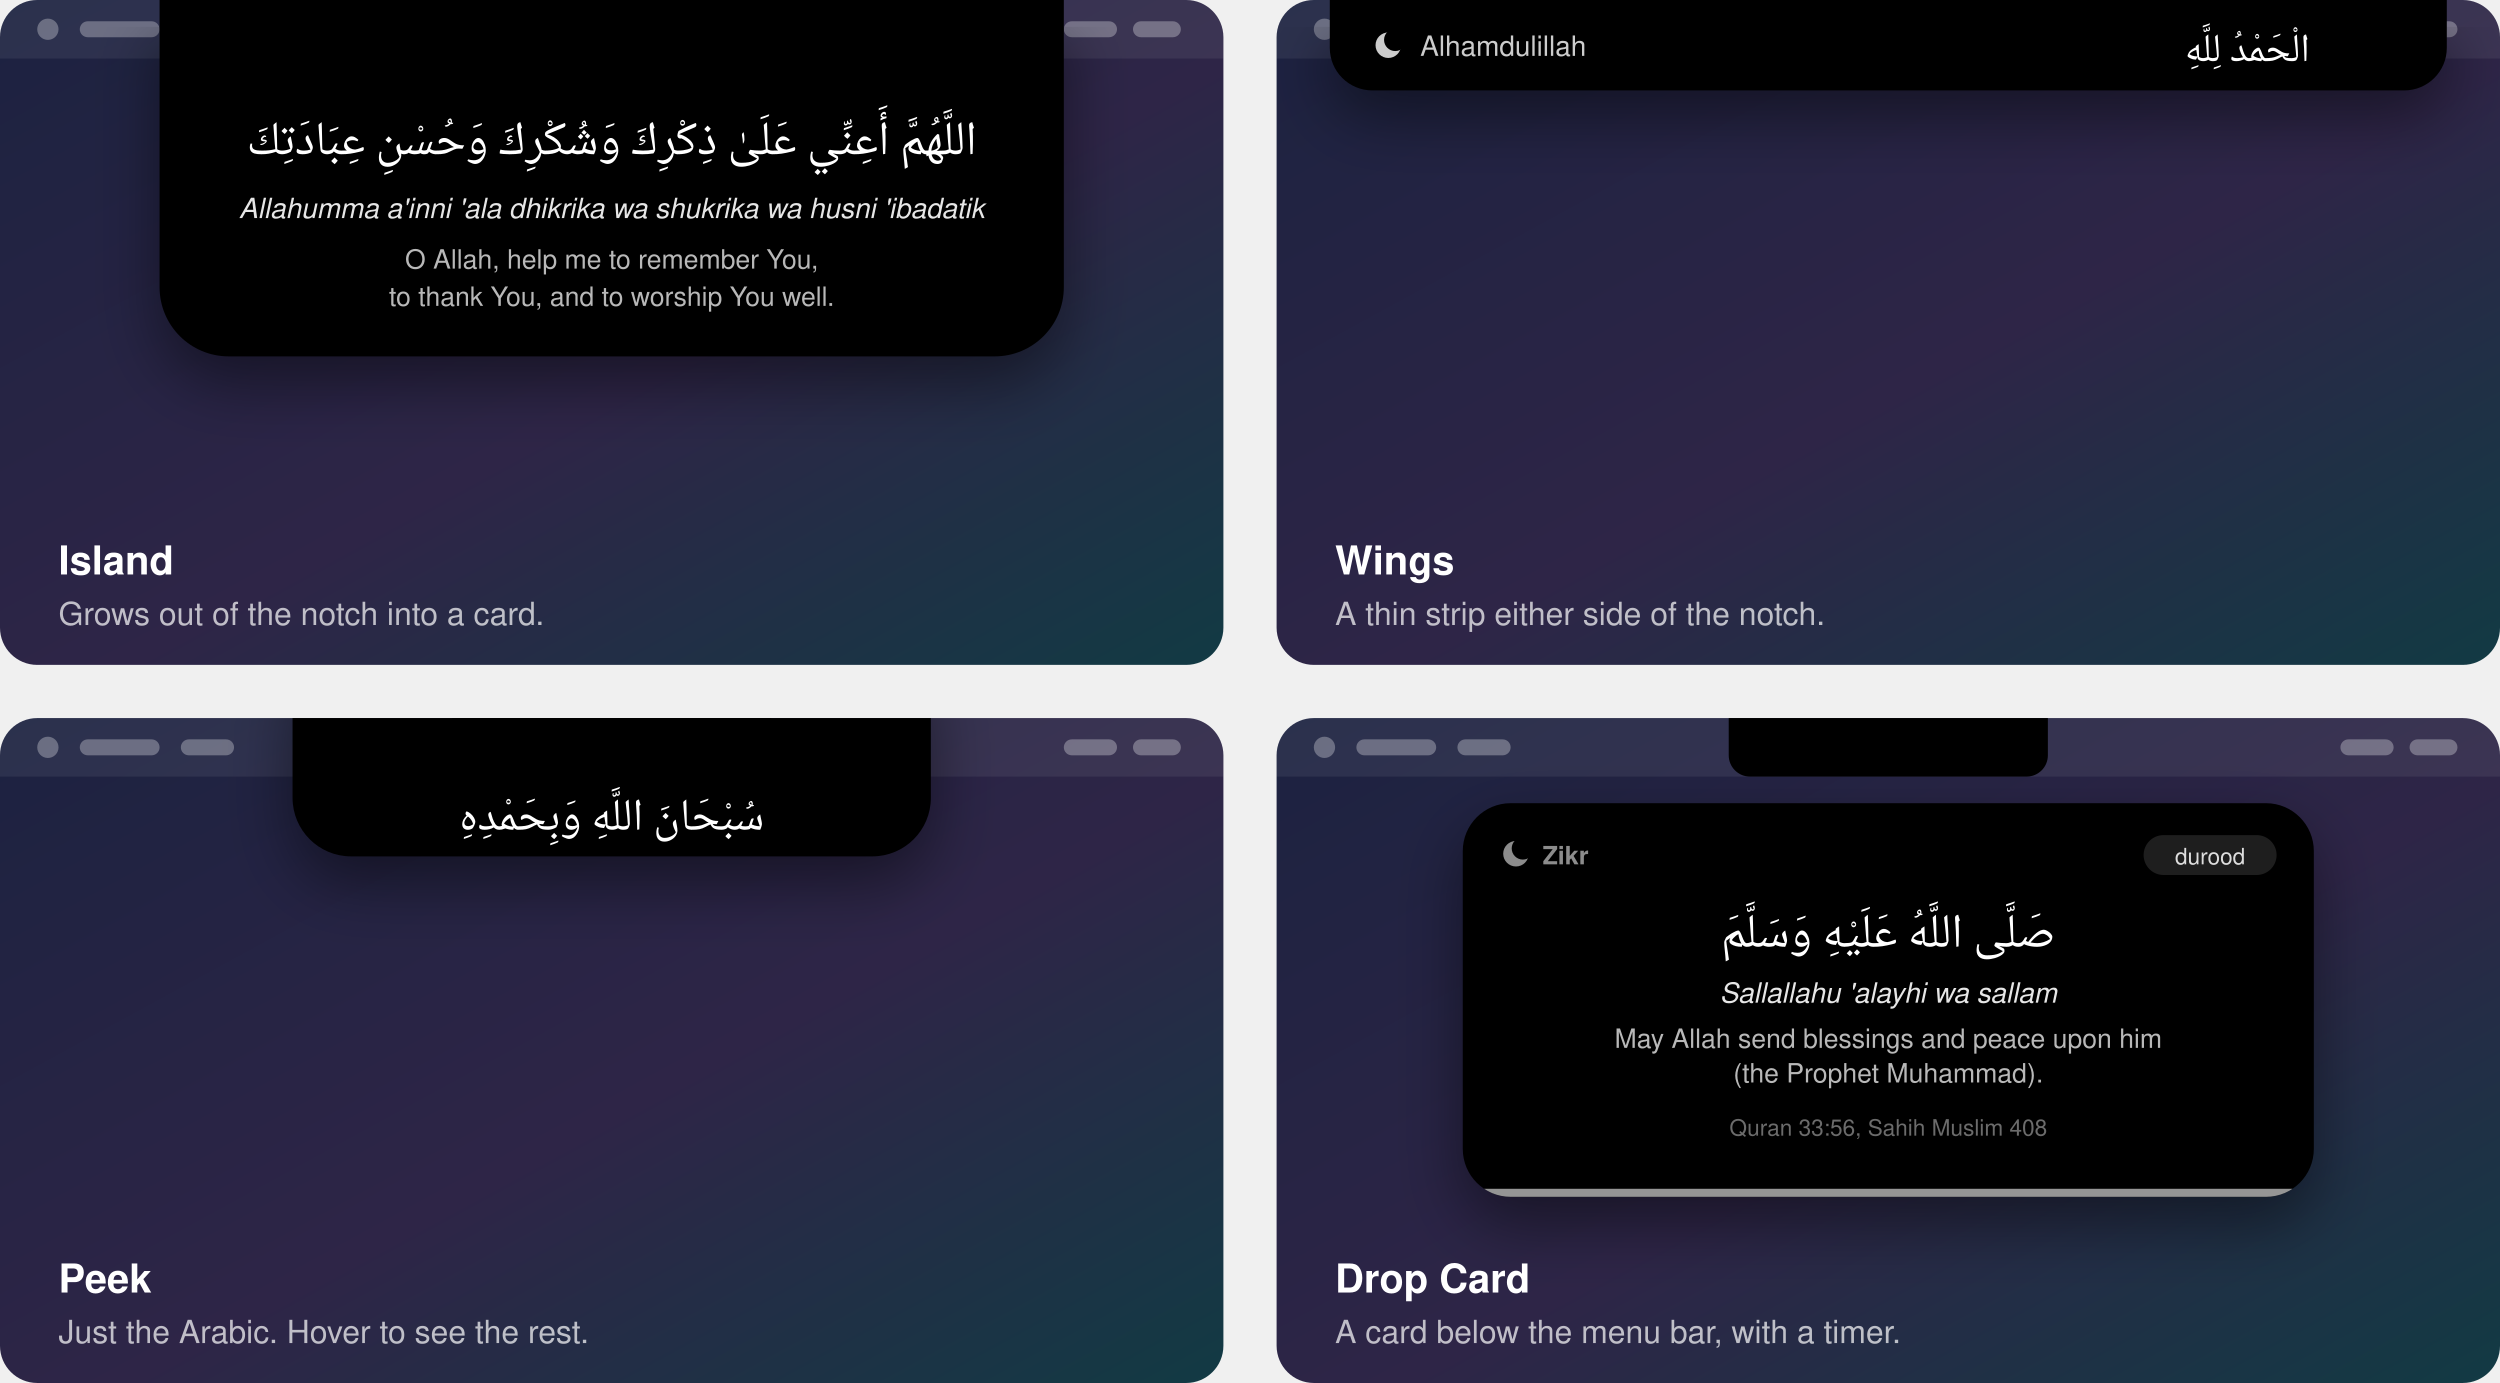
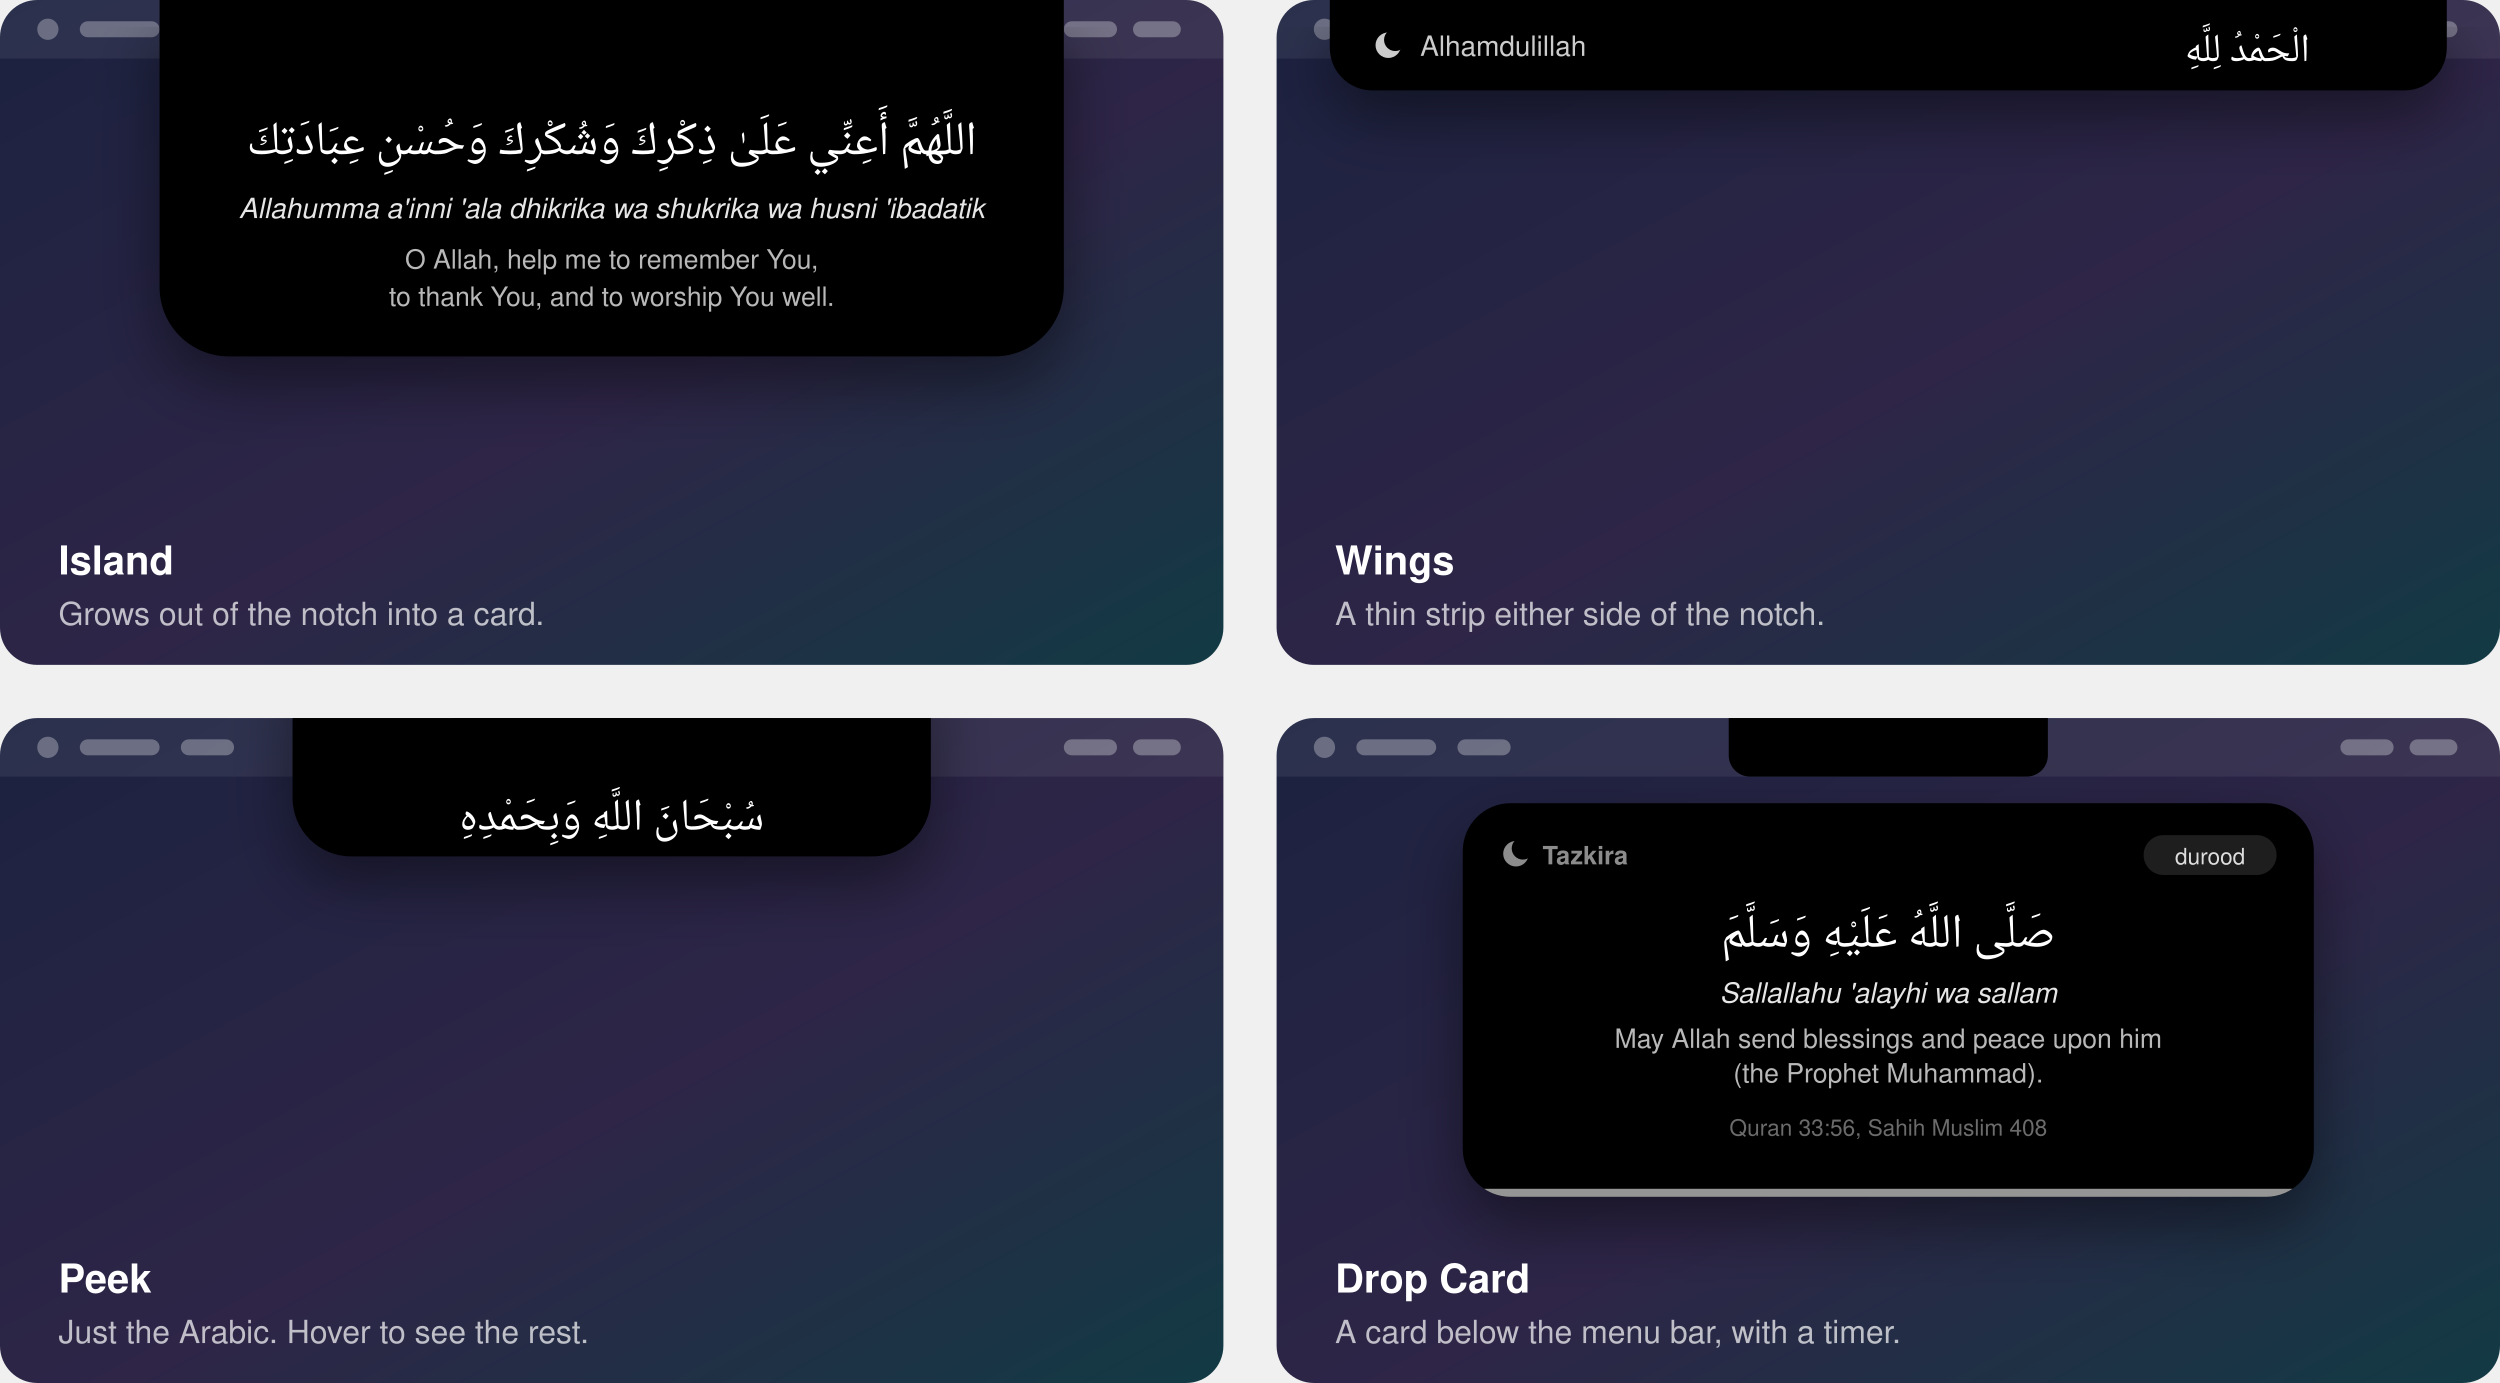
<svg xmlns="http://www.w3.org/2000/svg" xmlns:xlink="http://www.w3.org/1999/xlink" viewBox="0 0 940 520" width="940" height="520" role="img" aria-label="The four Pill Styles: Island, Wings, Peek and Drop Card">
  <defs>
    <linearGradient id="wall" x1="0" y1="0" x2="1" y2="1">
      <stop offset="0" stop-color="#1c2240" />
      <stop offset="0.55" stop-color="#2e2547" />
      <stop offset="1" stop-color="#123a44" />
    </linearGradient>
    <clipPath id="panel">
      <rect width="460" height="250" rx="14" />
    </clipPath>
    <clipPath id="card">
      <rect x="70" y="32" width="320" height="148" rx="18" />
    </clipPath>
    <filter id="shadow" x="-30%" y="-30%" width="160%" height="180%">
      <feDropShadow dx="0" dy="10" stdDeviation="12" flood-color="#000" flood-opacity="0.45" />
    </filter>
    <mask id="cm" maskUnits="userSpaceOnUse" x="-10" y="-10" width="20" height="20">
      <rect x="-10" y="-10" width="20" height="20" fill="#fff" />
      <circle cx="2.6" cy="-2" r="4.2" fill="#000" />
    </mask>
    <g id="crescent">
      <circle r="4.8" fill="#fff" mask="url(#cm)" />
    </g>
    <g id="screen">
      <rect width="460" height="250" fill="url(#wall)" />
      <rect width="460" height="22" fill="#fff" fill-opacity="0.07" />
      <circle cx="18" cy="11" r="4" fill="#fff" fill-opacity="0.3" />
      <rect x="30" y="8" width="30" height="6" rx="3" fill="#fff" fill-opacity="0.3" />
      <rect x="68" y="8" width="20" height="6" rx="3" fill="#fff" fill-opacity="0.3" />
      <rect x="400" y="8" width="20" height="6" rx="3" fill="#fff" fill-opacity="0.3" />
      <rect x="426" y="8" width="18" height="6" rx="3" fill="#fff" fill-opacity="0.3" />
      <rect x="170" y="-20" width="120" height="42" rx="8" fill="#000" />
    </g>
    <style>
      .ar { font-family: 'Amiri', 'Geeza Pro', 'Noto Naskh Arabic', 'Scheherazade New', 'Traditional Arabic', serif; fill: #fff; }
      .ui { font-family: -apple-system, 'SF Pro Text', 'Segoe UI', Helvetica, Arial, sans-serif; fill: #fff; }
      .tr { font-size: 10.5px; font-style: italic; font-weight: 500; fill-opacity: 0.9; }
      .mn { font-size: 10px; fill-opacity: 0.72; }
      .name { font-size: 15px; font-weight: 700; }
      .cap { font-size: 12px; fill-opacity: 0.7; }
    </style>
  </defs>
  <g clip-path="url(#panel)">
    <use xlink:href="#screen" href="#screen" />
    <rect x="60" y="-30" width="340" height="164" rx="26" fill="#000" filter="url(#shadow)" />
    <g text-anchor="middle">
      <text x="230" y="58" class="ar" font-size="18" direction="rtl">اللَّهُمَّ أَعِنِّي عَلَىٰ ذِكْرِكَ وَشُكْرِكَ وَحُسْنِ عِبَادَتِكَ</text>
      <text x="230" y="82" class="ui tr">Allahumma a'inni 'ala dhikrika wa shukrika wa husni 'ibadatik</text>
      <text x="230" y="101" class="ui mn">O Allah, help me to remember You,</text>
      <text x="230" y="115" class="ui mn">to thank You, and to worship You well.</text>
    </g>
    <text x="22" y="216" class="ui name">Island</text>
    <text x="22" y="235" class="ui cap">Grows out of the notch into a card.</text>
  </g>
  <g transform="translate(480 0)">
    <g clip-path="url(#panel)">
      <use xlink:href="#screen" href="#screen" />
      <rect x="20" y="-30" width="420" height="64" rx="16" fill="#000" filter="url(#shadow)" />
      <use xlink:href="#crescent" href="#crescent" x="42" y="17" opacity="0.8" />
      <text x="54" y="21" class="ui" font-size="10.5" fill-opacity="0.8">Alhamdulillah</text>
      <text x="365" y="23" class="ar" font-size="15" text-anchor="middle" direction="rtl">الْحَمْدُ لِلَّهِ</text>
      <text x="22" y="216" class="ui name">Wings</text>
      <text x="22" y="235" class="ui cap">A thin strip either side of the notch.</text>
    </g>
  </g>
  <g transform="translate(0 270)">
    <g clip-path="url(#panel)">
      <use xlink:href="#screen" href="#screen" />
      <rect x="110" y="-30" width="240" height="82" rx="22" fill="#000" filter="url(#shadow)" />
      <text x="230" y="42" class="ar" font-size="17" text-anchor="middle" direction="rtl">سُبْحَانَ اللَّهِ وَبِحَمْدِهِ</text>
      <text x="22" y="216" class="ui name">Peek</text>
      <text x="22" y="235" class="ui cap">Just the Arabic. Hover to see the rest.</text>
    </g>
  </g>
  <g transform="translate(480 270)">
    <g clip-path="url(#panel)">
      <use xlink:href="#screen" href="#screen" />
      <rect x="70" y="32" width="320" height="148" rx="18" fill="#000" filter="url(#shadow)" />
      <use xlink:href="#crescent" href="#crescent" x="90" y="51" opacity="0.55" />
-       <text x="100" y="55" class="ui" font-size="9.5" font-weight="600" fill-opacity="0.55">Zikr</text>
+       <text x="100" y="55" class="ui" font-size="9.5" font-weight="600" fill-opacity="0.55">Tazkira</text>
      <rect x="326" y="44" width="50" height="15" rx="7.5" fill="#fff" fill-opacity="0.12" />
      <text x="351" y="55" class="ui" font-size="8.5" font-weight="500" fill-opacity="0.85" text-anchor="middle">durood</text>
      <g text-anchor="middle">
        <text x="230" y="86" class="ar" font-size="18" direction="rtl">صَلَّى اللَّهُ عَلَيْهِ وَسَلَّمَ</text>
        <text x="230" y="107" class="ui tr">Sallallahu 'alayhi wa sallam</text>
        <text x="230" y="124" class="ui mn">May Allah send blessings and peace upon him</text>
        <text x="230" y="137" class="ui mn">(the Prophet Muhammad).</text>
        <text x="230" y="157" class="ui" font-size="8.5" fill-opacity="0.42">Quran 33:56, Sahih Muslim 408</text>
      </g>
      <g clip-path="url(#card)">
        <rect x="70" y="177" width="320" height="3" fill="#fff" fill-opacity="0.08" />
        <rect x="70" y="177" width="320" height="3" fill="#fff" fill-opacity="0.55">
          <animate attributeName="width" dur="8s" repeatCount="indefinite" values="320;0" />
        </rect>
      </g>
      <text x="22" y="216" class="ui name">Drop Card</text>
      <text x="22" y="235" class="ui cap">A card below the menu bar, with a timer.</text>
    </g>
  </g>
</svg>
